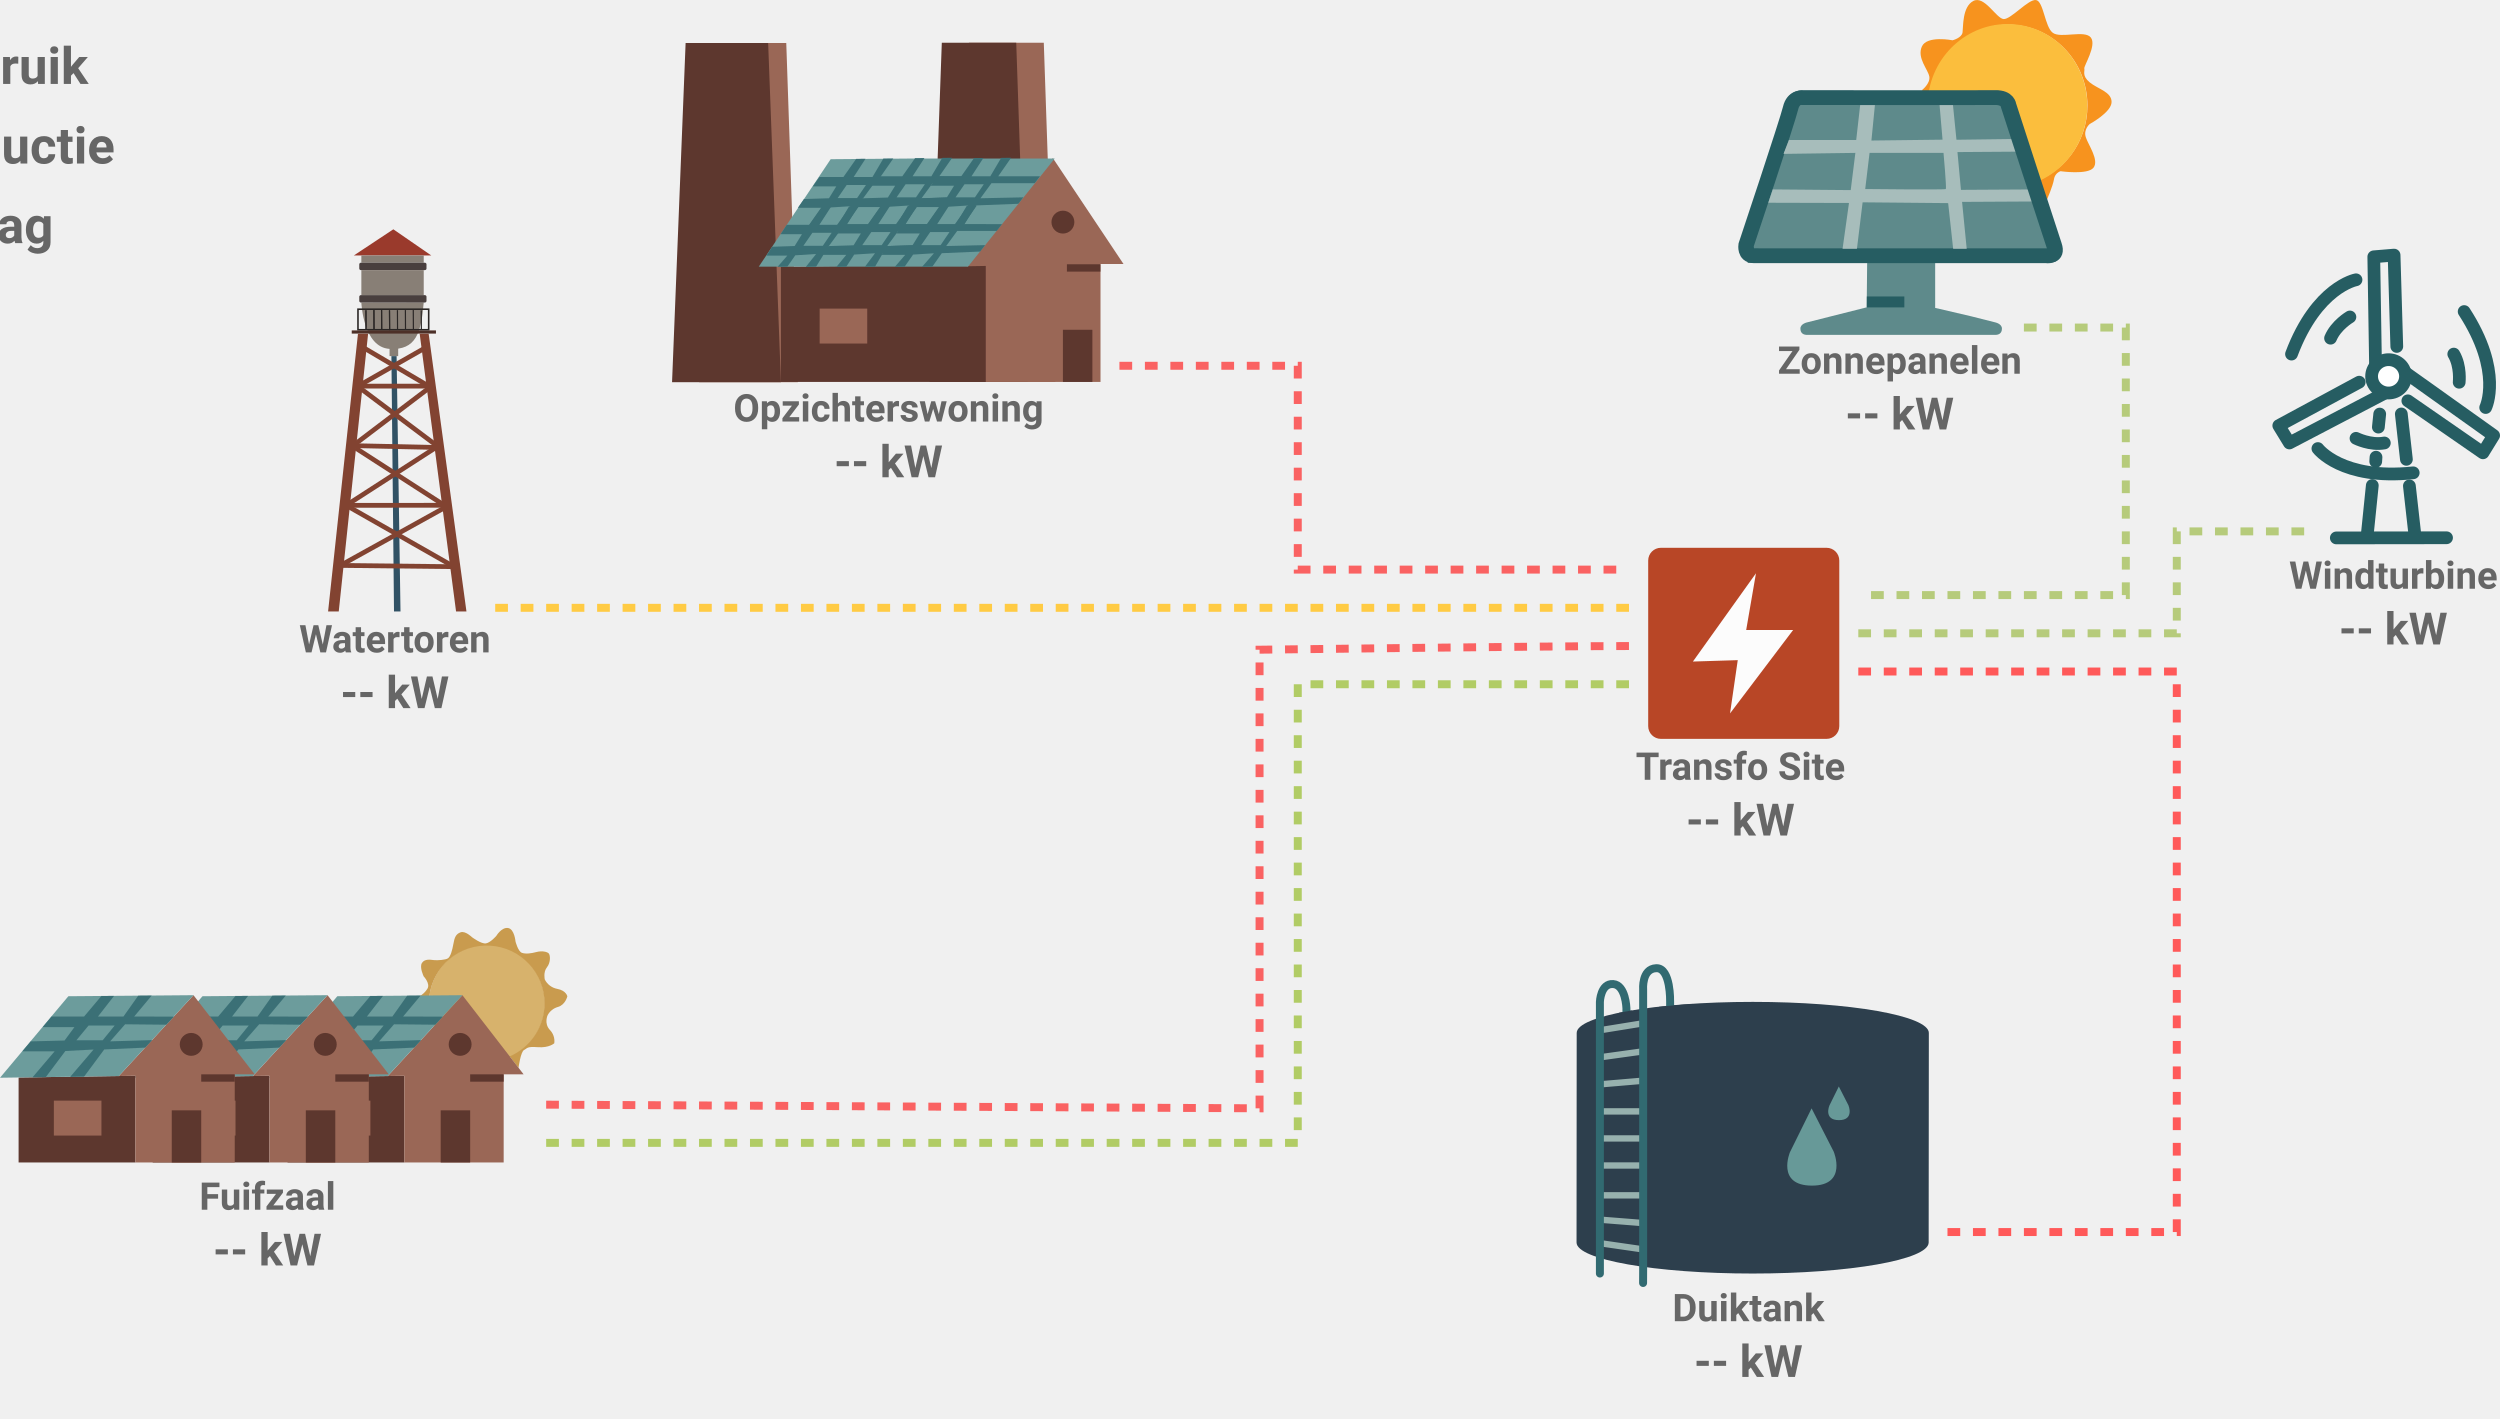
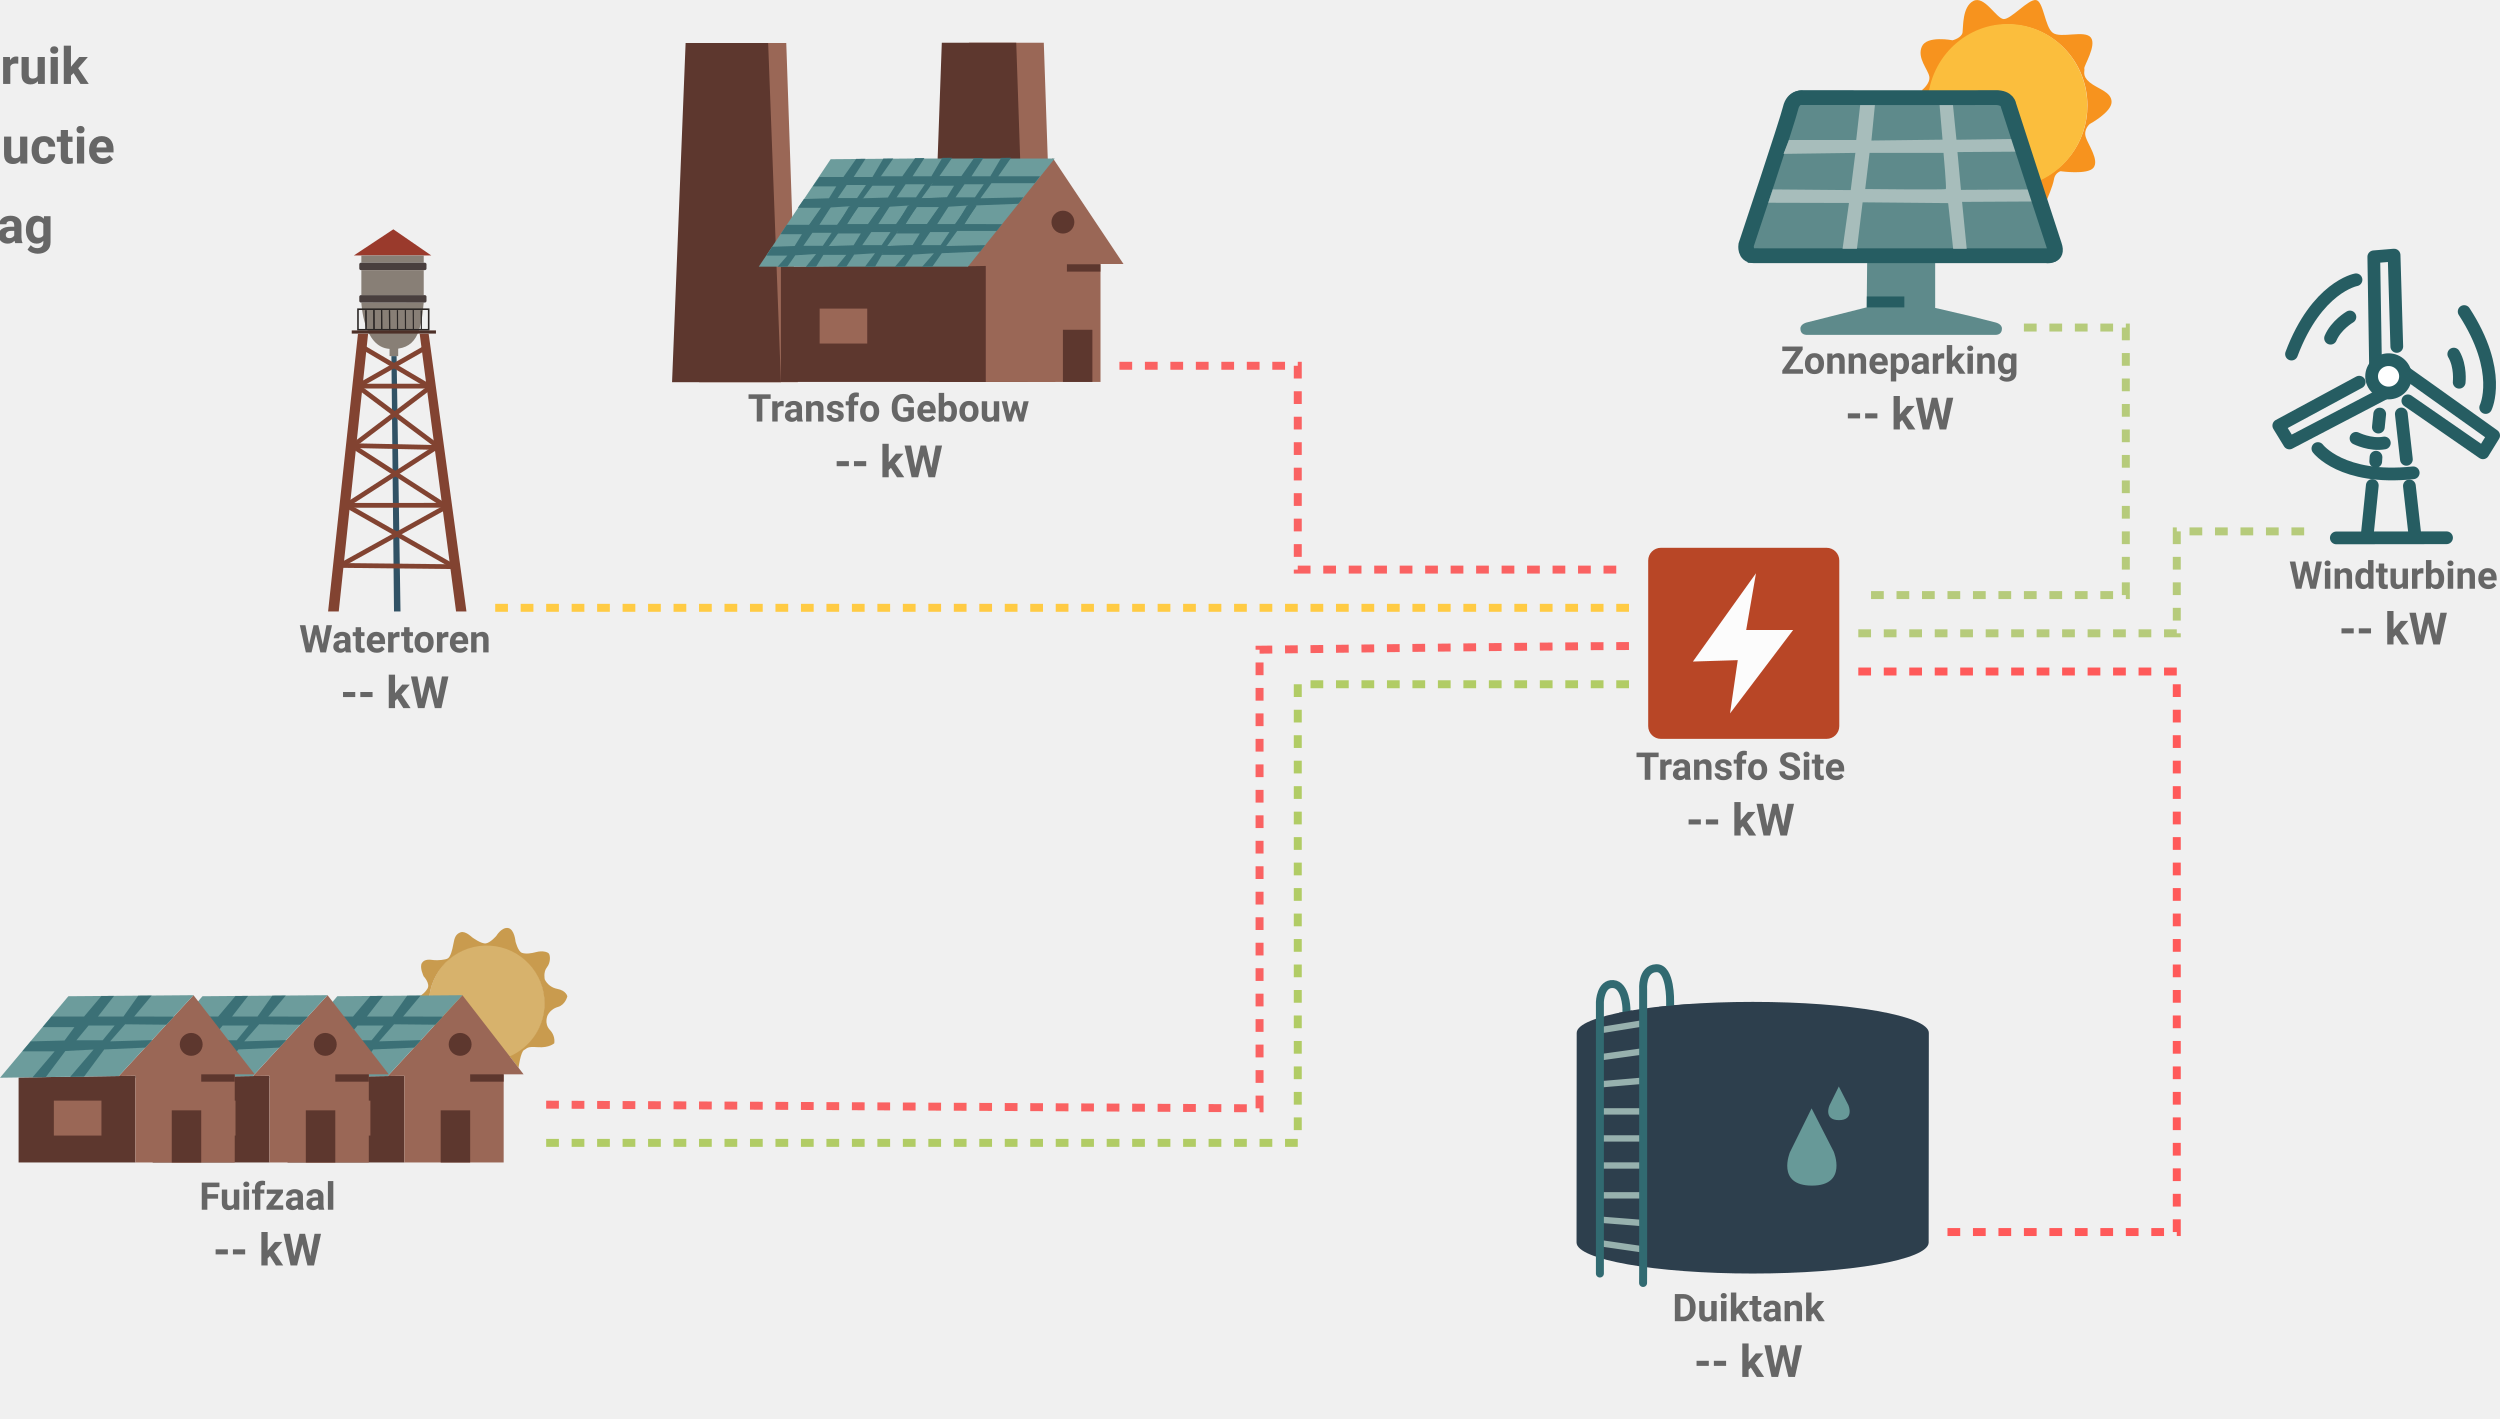
<svg xmlns="http://www.w3.org/2000/svg" id="PowerNet" width="1569.951" height="890.695" viewBox="0 0 1569.951 890.695">
  <g id="EnergieStroom" transform="translate(-177.024 -202.305)">
    <g id="Group_199" data-name="Group 199" transform="translate(-0.941 2.305)">
      <g id="Molen" transform="translate(1605 356.2)">
        <g id="Layer_1" data-name="Layer 1" transform="translate(40.129 103.762)">
          <path id="Path_29" data-name="Path 29" d="M85.49,142.273l.844-8.2" transform="translate(-59.084 -134.016)" fill="none" stroke="#265d62" stroke-linecap="round" stroke-miterlimit="10" stroke-width="8" />
          <path id="Path_30" data-name="Path 30" d="M76.52,222.5l3.07-29.975" transform="translate(-56.997 -147.614)" fill="none" stroke="#265d62" stroke-linecap="round" stroke-miterlimit="10" stroke-width="8" />
          <path id="Path_31" data-name="Path 31" d="M110.87,192.86l3.346,29.8" transform="translate(-64.987 -147.691)" fill="none" stroke="#265d62" stroke-linecap="round" stroke-miterlimit="10" stroke-width="8" />
          <path id="Path_32" data-name="Path 32" d="M104.27,134l3.192,28.494" transform="translate(-63.452 -134)" fill="none" stroke="#265d62" stroke-linecap="round" stroke-miterlimit="10" stroke-width="8" />
          <line id="Line_37" data-name="Line 37" x1="69.212" y2="0.092" transform="translate(0 77.745)" fill="none" stroke="#265d62" stroke-linecap="round" stroke-miterlimit="10" stroke-width="8" />
          <path id="Path_33" data-name="Path 33" d="M83.33,172.033l.169-2.663" transform="translate(-58.581 -142.227)" fill="none" stroke="#265d62" stroke-linecap="round" stroke-miterlimit="10" stroke-width="8" />
        </g>
        <g id="Layer_2" data-name="Layer 2" transform="translate(4 4)">
          <ellipse id="Ellipse_20" data-name="Ellipse 20" cx="10.644" cy="10.467" rx="10.644" ry="10.467" transform="translate(58.292 65.666)" fill="#fff" stroke="#265d62" stroke-miterlimit="10" stroke-width="8" />
          <path id="Path_34" data-name="Path 34" d="M70.28,115.012,10.669,146.168,4,135.263,54.487,107.99" transform="translate(-4 -28.188)" fill="none" stroke="#265d62" stroke-linecap="round" stroke-linejoin="round" stroke-width="8" />
          <path id="Path_35" data-name="Path 35" d="M36,162.3s15.049,20.021,59.857,15.241" transform="translate(-11.443 -40.821)" fill="none" stroke="#265d62" stroke-linecap="round" stroke-miterlimit="10" stroke-width="8" />
          <path id="Path_36" data-name="Path 36" d="M82.814,72.322,81.74,5.067,94.479,4l1.7,57.363" transform="translate(-22.082 -4)" fill="none" stroke="#265d62" stroke-linecap="round" stroke-linejoin="round" stroke-width="8" />
          <path id="Path_37" data-name="Path 37" d="M54.913,24.2s-24.649,4.451-40.5,46.658" transform="translate(-6.421 -8.699)" fill="none" stroke="#265d62" stroke-linecap="round" stroke-miterlimit="10" stroke-width="8" />
          <path id="Path_38" data-name="Path 38" d="M108.43,100.74l54.777,39.038-6.7,10.882L109.328,118" transform="translate(-28.29 -26.502)" fill="none" stroke="#265d62" stroke-linecap="round" stroke-linejoin="round" stroke-width="8" />
          <path id="Path_39" data-name="Path 39" d="M169.212,110.462S180.247,87.984,155.69,50.19" transform="translate(-39.283 -14.744)" fill="none" stroke="#265d62" stroke-linecap="round" stroke-miterlimit="10" stroke-width="8" />
          <path id="Path_40" data-name="Path 40" d="M67.19,153.93s9.032,4.543,17.788,2.924" transform="translate(-18.698 -38.874)" fill="none" stroke="#265d62" stroke-linecap="round" stroke-miterlimit="10" stroke-width="8" />
          <path id="Path_41" data-name="Path 41" d="M58.508,54.62s-8.733,5.1-12.148,13.337" transform="translate(-13.853 -15.774)" fill="none" stroke="#265d62" stroke-linecap="round" stroke-miterlimit="10" stroke-width="8" />
          <path id="Path_42" data-name="Path 42" d="M150.59,102.689s1.143-10.015-3.4-17.689" transform="translate(-37.306 -22.841)" fill="none" stroke="#265d62" stroke-linecap="round" stroke-miterlimit="10" stroke-width="8" />
        </g>
      </g>
      <g id="Group_120" data-name="Group 120">
        <g id="House" transform="translate(346.853 782.722)">
          <ellipse id="Ellipse_18" data-name="Ellipse 18" cx="36.434" cy="36.86" rx="36.434" ry="36.86" transform="translate(100.451 10.509)" fill="#d7b26c" />
          <path id="Path_24" data-name="Path 24" d="M78.642,47.408A36.308,36.308,0,0,0,6.3,42.973L0,43.036a13.649,13.649,0,0,0,5.112-4.82c1.945-3.261-2.363-7.75-2.363-7.75S-.071,24.646,1.693,22s5.2-2.024,7.4-1.756,7.482-.095,8.963-1.15,2.646-4.844,3.355-8.986S22.99,3.846,25.959,2.79s7.159,3.087,7.159,3.087,5.828,4.371,8.742,3.875,6.521-4.726,6.521-4.726S51.643-.486,55.7.089s4.726,8.459,4.726,8.459,1.575,6.3,4.056,7.144,5.812.354,9.16-.528,6.38-.189,7.522.756,1.5,5.734-.977,8.813S78.8,32.4,78.8,32.4a11.026,11.026,0,0,0,7.813,5.907c5.749,1.079,6.364,4.718,6.364,4.718s-1.237,5.324-5.907,6.647a10.514,10.514,0,0,0-6.435,5.112s-2.465,5.08,1.315,9.254a10.071,10.071,0,0,1,2.827,8.427s-3.15,3-10.31,2.473-6.521.7-8.664,1.764-3.5,11.223-3.5,11.223l-5.56-7.191a36.316,36.316,0,0,0,21.9-33.331Z" transform="translate(94.417 -0.047)" fill="#c99b4e" />
          <path id="Path_25" data-name="Path 25" d="M130,172.375h73.325V117.92L130,119.023Z" transform="translate(-118.32 -25.083)" fill="#5d372e" />
          <path id="Path_26" data-name="Path 26" d="M81.766,53.67,34.88,104.431l10.4-.158v54.455h62.4V103.375h12.515Z" transform="translate(39.729 -11.436)" fill="#9a6756" />
          <path id="Path_27" data-name="Path 27" d="M205.165,53.67l-46.886,50.761L83.67,105.518l42.924-51.186,51.69-.433Z" transform="translate(-83.67 -11.436)" fill="#6c9c9c" />
          <path id="Path_28" data-name="Path 28" d="M99.29,88.993l5.214-6.23,21.265-.559,6.191-8.388H112.01l5.608-6.687h20.43l10.837-12.861,7.963-.071L146.766,67.129h16l9.254-13.058L180.476,54,169.5,67.129l24.928.079L189.7,72.28l-25.912-.26L154.4,82.732l26.408-.788-4.348,4.726L150.7,87.812,138.04,104.887l-8.758.15,14.712-17.17-17.713.929-12.294,16.4-8.333.118,13.885-16.319ZM149.7,82.07l7.529-9.254h-16.39l-7.663,9.254Z" transform="translate(-85.231 -11.506)" fill="#3b7076" />
          <rect id="Rectangle_149" data-name="Rectangle 149" width="29.874" height="21.942" transform="translate(33.828 108.455)" fill="#9a6756" />
          <rect id="Rectangle_150" data-name="Rectangle 150" width="18.509" height="32.748" transform="translate(107.854 114.543)" fill="#5d372e" />
          <rect id="Rectangle_151" data-name="Rectangle 151" width="21.045" height="4.615" transform="translate(126.362 91.939)" fill="#5d372e" />
          <ellipse id="Ellipse_19" data-name="Ellipse 19" cx="7.191" cy="7.191" rx="7.191" ry="7.191" transform="translate(112.879 65.94)" fill="#5d372e" />
        </g>
        <g id="House-2" data-name="House" transform="translate(262.16 824.956)">
          <path id="Path_25-2" data-name="Path 25" d="M130,172.375h73.325V117.92L130,119.023Z" transform="translate(-118.32 -67.317)" fill="#5d372e" />
          <path id="Path_26-2" data-name="Path 26" d="M81.766,53.67,34.88,104.431l10.4-.158v54.455h62.4V103.375h12.515Z" transform="translate(39.729 -53.67)" fill="#9a6756" />
          <path id="Path_27-2" data-name="Path 27" d="M205.165,53.67l-46.886,50.761L83.67,105.518l42.924-51.186,51.69-.433Z" transform="translate(-83.67 -53.67)" fill="#6c9c9c" />
          <path id="Path_28-2" data-name="Path 28" d="M99.29,88.993l5.214-6.23,21.265-.559,6.191-8.388H112.01l5.608-6.687h20.43l10.837-12.861,7.963-.071L146.766,67.129h16l9.254-13.058L180.476,54,169.5,67.129l24.928.079L189.7,72.28l-25.912-.26L154.4,82.732l26.408-.788-4.348,4.726L150.7,87.812,138.04,104.887l-8.758.15,14.712-17.17-17.713.929-12.294,16.4-8.333.118,13.885-16.319ZM149.7,82.07l7.529-9.254h-16.39l-7.663,9.254Z" transform="translate(-85.231 -53.74)" fill="#3b7076" />
          <rect id="Rectangle_149-2" data-name="Rectangle 149" width="29.874" height="21.942" transform="translate(33.828 66.221)" fill="#9a6756" />
          <rect id="Rectangle_150-2" data-name="Rectangle 150" width="18.509" height="32.748" transform="translate(107.854 72.309)" fill="#5d372e" />
          <rect id="Rectangle_151-2" data-name="Rectangle 151" width="21.045" height="4.615" transform="translate(126.363 49.705)" fill="#5d372e" />
          <ellipse id="Ellipse_19-2" data-name="Ellipse 19" cx="7.191" cy="7.191" rx="7.191" ry="7.191" transform="translate(112.879 23.707)" fill="#5d372e" />
        </g>
        <g id="House-3" data-name="House" transform="translate(177.965 824.956)">
          <path id="Path_25-3" data-name="Path 25" d="M130,172.375h73.325V117.92L130,119.023Z" transform="translate(-118.32 -67.317)" fill="#5d372e" />
          <path id="Path_26-3" data-name="Path 26" d="M81.766,53.67,34.88,104.431l10.4-.158v54.455h62.4V103.375h12.515Z" transform="translate(39.729 -53.67)" fill="#9a6756" />
          <path id="Path_27-3" data-name="Path 27" d="M205.165,53.67l-46.886,50.761L83.67,105.518l42.924-51.186,51.69-.433Z" transform="translate(-83.67 -53.67)" fill="#6c9c9c" />
          <path id="Path_28-3" data-name="Path 28" d="M99.29,88.993l5.214-6.23,21.265-.559,6.191-8.388H112.01l5.608-6.687h20.43l10.837-12.861,7.963-.071L146.766,67.129h16l9.254-13.058L180.476,54,169.5,67.129l24.928.079L189.7,72.28l-25.912-.26L154.4,82.732l26.408-.788-4.348,4.726L150.7,87.812,138.04,104.887l-8.758.15,14.712-17.17-17.713.929-12.294,16.4-8.333.118,13.885-16.319ZM149.7,82.07l7.529-9.254h-16.39l-7.663,9.254Z" transform="translate(-85.231 -53.74)" fill="#3b7076" />
          <rect id="Rectangle_149-3" data-name="Rectangle 149" width="29.874" height="21.942" transform="translate(33.827 66.221)" fill="#9a6756" />
          <rect id="Rectangle_150-3" data-name="Rectangle 150" width="18.509" height="32.748" transform="translate(107.854 72.309)" fill="#5d372e" />
          <rect id="Rectangle_151-3" data-name="Rectangle 151" width="21.045" height="4.615" transform="translate(126.362 49.705)" fill="#5d372e" />
          <ellipse id="Ellipse_19-3" data-name="Ellipse 19" cx="7.191" cy="7.191" rx="7.191" ry="7.191" transform="translate(112.879 23.707)" fill="#5d372e" />
        </g>
      </g>
      <g id="House-4" data-name="House" transform="translate(656.689 299.312)">
        <path id="Path_50" data-name="Path 50" d="M7.723,0h47L62,213H0Z" transform="translate(-39.689 -72.312)" fill="#9a6756" />
        <path id="Path_53" data-name="Path 53" d="M7.723,0h47L62,213H0Z" transform="translate(122.035 -72.482)" fill="#9a6756" />
        <path id="Path_51" data-name="Path 51" d="M8.517,0H60.347l8.022,213H0Z" transform="translate(-56.689 -72.312)" fill="#5d372e" />
        <path id="Path_52" data-name="Path 52" d="M7.679,0H54.413l7.233,213H0Z" transform="translate(105.035 -72.482)" fill="#5d372e" />
        <path id="Path_25-4" data-name="Path 25" d="M130,191.8H259.451V117.92L130,119.416Z" transform="translate(-118.32 -51.27)" fill="#5d372e" />
        <path id="Path_26-4" data-name="Path 26" d="M89.017,53.67l-54.137,67.9,12-.211V194.2h72.053V120.159h14.451Z" transform="translate(93.443 -53.67)" fill="#9a6756" />
        <path id="Path_27-4" data-name="Path 27" d="M267.637,53.9l-54.525,67.919H81.774l45.144-67.482,52.063-.437Z" transform="translate(-84.002 -53.67)" fill="#6c9c9c" />
        <path id="Path_28-4" data-name="Path 28" d="M99.29,84.964l3.848-5.513,15.695-.495,4.569-7.422H108.678l4.139-5.917H127.9l8-11.381,5.877-.063-7.44,11.444h11.806l6.83-11.555L159.209,54l-8.1,11.618,18.4.07-3.488,4.488-19.124-.23-6.929,9.478,19.491-.7-3.209,4.182-19.014,1.011-9.341,15.109-6.464.132,10.858-15.193-13.073.822L110.137,99.3l-6.15.1,10.248-14.44Zm37.2-6.126,5.557-8.189h-12.1L124.3,78.838Z" transform="translate(-76.979 -53.772)" fill="#3b7076" />
        <path id="Path_49" data-name="Path 49" d="M101.136,84.964l3.541-5.541,14.156-.467,4.569-7.422H109.95l3.892-5.917H127.9l8-11.381,5.877-.063-7.44,11.444h11.806l6.83-11.555L159.209,54l-8.1,11.618,18.4.07-3.488,4.488-19.124-.23-6.929,9.478,19.491-.7-3.209,4.182-19.014,1.011-4.947,8.007-6.464.132,6.464-8.091-13.073.822-4.976,7.136-6.15.1,6.15-7.066Zm35.356-6.126,5.557-8.189h-12.1L124.3,78.838Z" transform="translate(-98.518 -23.772)" fill="#3b7076" />
        <path id="Path_45" data-name="Path 45" d="M99.29,84.964l3.848-5.513,15.695-.495,4.569-7.422H108.678l4.139-5.917H127.9l8-11.381,5.877-.063-7.44,11.444h11.806l6.83-11.555L159.209,54l-8.1,11.618,18.4.07-3.488,4.488-19.124-.23-6.929,9.478,19.491-.7-3.209,4.182-19.014,1.011-9.341,15.109-6.464.132,10.858-15.193-13.073.822L110.137,99.3l-6.15.1,10.248-14.44Zm37.2-6.126,5.557-8.189h-12.1L124.3,78.838Z" transform="translate(-39.979 -54.229)" fill="#3b7076" />
        <path id="Path_48" data-name="Path 48" d="M99.29,84.964l3.848-5.513,15.695-.495,4.569-7.422H108.678l4.139-5.917H127.9l8-11.381,5.877-.063-7.44,11.444h11.806l6.83-11.555L159.209,54l-8.1,11.618,18.4.07-3.488,4.488-19.124-.23-6.929,9.478,19.491-.7-3.209,4.182-19.014,1.011-4.947,8.474h-6.3l6.3-8.425-13.073.822-4.976,7.6-6.15.1,6.15-7.533Zm37.2-6.126,5.557-8.189h-12.1L124.3,78.838Z" transform="translate(-61.519 -24.229)" fill="#3b7076" />
        <path id="Path_46" data-name="Path 46" d="M99.29,84.964l3.848-5.513,15.695-.495,4.569-7.422H108.678l4.139-5.917H127.9l8-11.381,5.877-.063-7.44,11.444h11.806l6.83-11.555L159.209,54l-8.1,11.618h26.307l-3.364,4.328H146.892l-6.929,9.478,26.94-.585-3.141,4.051-26.531,1.03-9.341,15.109-6.464.132,10.858-15.193-13.073.822L110.137,99.3l-6.15.1,10.248-14.44Zm37.2-6.126,5.557-8.189h-12.1L124.3,78.838Z" transform="translate(-2.979 -54.229)" fill="#3b7076" />
        <path id="Path_47" data-name="Path 47" d="M99.29,84.964l3.848-5.513,15.695-.495,4.569-7.422H108.678l4.139-5.917H127.9l8-11.381,5.877-.063-7.44,11.444h11.806l6.83-11.555L159.209,54l-8.1,11.618,23.966.051-3.357,4.277H146.892l-6.929,9.478,24.5-.585-3.141,4.051-24.1,1.03L131.3,92.347l-6.464.132,7.452-8.512-13.073.822-5.316,7.585-6.15.1,6.49-7.515Zm37.2-6.126,5.557-8.189h-12.1L124.3,78.838Z" transform="translate(-24.519 -24.229)" fill="#3b7076" />
        <rect id="Rectangle_149-4" data-name="Rectangle 149" width="29.874" height="21.942" transform="translate(36.004 94.485)" fill="#9a6756" />
        <rect id="Rectangle_150-4" data-name="Rectangle 150" width="18.509" height="32.748" transform="translate(188.762 107.783)" fill="#5d372e" />
        <rect id="Rectangle_151-4" data-name="Rectangle 151" width="21.045" height="4.615" transform="translate(191.271 66.65)" fill="#5d372e" />
        <ellipse id="Ellipse_19-4" data-name="Ellipse 19" cx="7.191" cy="7.191" rx="7.191" ry="7.191" transform="translate(181.572 32.983)" fill="#5d372e" />
      </g>
      <g id="WaterToren" transform="translate(307.56 344)">
        <path id="Path_55" data-name="Path 55" d="M136.5,45.9c-1.58,19.13-4.84,30.17-21.46,29.19S97.32,45.98,97.32,45.98l39.17-.08Z" fill="#887f76" />
        <rect id="Rectangle_154" data-name="Rectangle 154" width="44.4" height="12.9" transform="translate(95.21 50.17)" fill="none" stroke="#2a2625" stroke-miterlimit="10" stroke-width="1" />
        <line id="Line_41" data-name="Line 41" x2="0.08" y2="12.32" transform="translate(100.21 50.74)" fill="none" stroke="#2a2625" stroke-miterlimit="10" stroke-width="0.75" />
        <line id="Line_42" data-name="Line 42" x2="0.08" y2="12.32" transform="translate(100.21 50.87)" fill="none" stroke="#2a2625" stroke-miterlimit="10" stroke-width="0.75" />
        <line id="Line_43" data-name="Line 43" x2="0.08" y2="12.32" transform="translate(105.21 50.45)" fill="none" stroke="#2a2625" stroke-miterlimit="10" stroke-width="0.75" />
        <line id="Line_44" data-name="Line 44" x2="0.08" y2="12.32" transform="translate(105.21 50.77)" fill="none" stroke="#2a2625" stroke-miterlimit="10" stroke-width="0.75" />
        <line id="Line_45" data-name="Line 45" x2="0.08" y2="12.32" transform="translate(110.03 50.45)" fill="none" stroke="#2a2625" stroke-miterlimit="10" stroke-width="0.75" />
        <line id="Line_46" data-name="Line 46" x2="0.08" y2="12.33" transform="translate(110.03 50.8)" fill="none" stroke="#2a2625" stroke-miterlimit="10" stroke-width="0.75" />
        <line id="Line_47" data-name="Line 47" x2="0.09" y2="12.33" transform="translate(115 51.1)" fill="none" stroke="#2a2625" stroke-miterlimit="10" stroke-width="0.75" />
        <line id="Line_48" data-name="Line 48" x2="0.09" y2="12.32" transform="translate(115 50.77)" fill="none" stroke="#2a2625" stroke-miterlimit="10" stroke-width="0.75" />
        <line id="Line_49" data-name="Line 49" x2="0.08" y2="12.32" transform="translate(119.98 50.74)" fill="none" stroke="#2a2625" stroke-miterlimit="10" stroke-width="0.75" />
        <line id="Line_50" data-name="Line 50" x2="0.08" y2="12.33" transform="translate(124.98 50.7)" fill="none" stroke="#2a2625" stroke-miterlimit="10" stroke-width="0.75" />
        <line id="Line_51" data-name="Line 51" x2="0.08" y2="12.32" transform="translate(129.93 50.67)" fill="none" stroke="#2a2625" stroke-miterlimit="10" stroke-width="0.75" />
        <line id="Line_52" data-name="Line 52" x2="0.09" y2="12.32" transform="translate(134.93 50.87)" fill="none" stroke="#2a2625" stroke-miterlimit="10" stroke-width="0.75" />
        <line id="Line_53" data-name="Line 53" x2="52.89" transform="translate(91.29 64.49)" fill="none" stroke="#4d3028" stroke-miterlimit="10" stroke-width="2" />
        <path id="Path_56" data-name="Path 56" d="M92.6,16.43h48.64L117.41,0Z" fill="#9a3a2c" />
        <rect id="Rectangle_155" data-name="Rectangle 155" width="39.17" height="4.57" transform="translate(97.33 16.43)" fill="#887f76" />
        <rect id="Rectangle_156" data-name="Rectangle 156" width="42.22" height="4.62" rx="1" transform="translate(96.02 21)" fill="#493f3e" />
        <rect id="Rectangle_157" data-name="Rectangle 157" width="39.17" height="15.72" transform="translate(97.33 25.63)" fill="#887f76" />
        <rect id="Rectangle_158" data-name="Rectangle 158" width="42.22" height="4.62" rx="1" transform="translate(96.02 41.35)" fill="#493f3e" />
        <rect id="Rectangle_159" data-name="Rectangle 159" width="5.42" height="5.42" transform="translate(115.04 74.21)" fill="#887f76" />
        <path id="Path_57" data-name="Path 57" d="M119.46,79.64,121.91,240h-4.08L116.2,79.64Z" fill="#315265" />
        <path id="Path_58" data-name="Path 58" d="M95.21,65.57,76.44,240h6.69L101.57,65.57Z" fill="#824331" />
        <path id="Path_59" data-name="Path 59" d="M133.95,65.57,156.8,240h6.53L139.6,65.57Z" fill="#824331" />
        <line id="Line_54" data-name="Line 54" x2="42.66" y2="25.14" transform="translate(98.47 74.21)" fill="none" stroke="#824331" stroke-miterlimit="10" stroke-width="3" />
        <line id="Line_55" data-name="Line 55" y1="22.13" x2="38.85" transform="translate(97.33 75.15)" fill="none" stroke="#824331" stroke-miterlimit="10" stroke-width="3" />
        <line id="Line_56" data-name="Line 56" x2="43.91" transform="translate(96.57 98.48)" fill="none" stroke="#824331" stroke-miterlimit="10" stroke-width="3" />
        <line id="Line_57" data-name="Line 57" y1="0.05" x2="61.62" transform="translate(87.81 173.3)" fill="none" stroke="#824331" stroke-miterlimit="10" stroke-width="3" />
        <line id="Line_58" data-name="Line 58" y1="36.35" x2="56.37" transform="translate(87.81 137)" fill="none" stroke="#824331" stroke-miterlimit="10" stroke-width="3" />
        <line id="Line_59" data-name="Line 59" x2="55.71" y2="35.93" transform="translate(93.72 137.37)" fill="none" stroke="#824331" stroke-miterlimit="10" stroke-width="3" />
        <line id="Line_60" data-name="Line 60" x2="52.89" y2="1.16" transform="translate(91.29 135.84)" fill="none" stroke="#824331" stroke-miterlimit="10" stroke-width="3" />
        <line id="Line_61" data-name="Line 61" y1="35.48" x2="46.79" transform="translate(92.6 100)" fill="none" stroke="#824331" stroke-miterlimit="10" stroke-width="3" />
        <line id="Line_62" data-name="Line 62" x2="49.31" y2="37" transform="translate(94.87 98.48)" fill="none" stroke="#824331" stroke-miterlimit="10" stroke-width="3" />
        <line id="Line_63" data-name="Line 63" x2="73.9" y2="0.82" transform="translate(81.59 211.05)" fill="none" stroke="#824331" stroke-miterlimit="10" stroke-width="3" />
        <line id="Line_64" data-name="Line 64" y1="36.3" x2="65.5" transform="translate(84.33 174.7)" fill="none" stroke="#824331" stroke-miterlimit="10" stroke-width="3" />
        <line id="Line_65" data-name="Line 65" x2="67.68" y2="38.52" transform="translate(87.81 173.35)" fill="none" stroke="#824331" stroke-miterlimit="10" stroke-width="3" />
      </g>
      <g id="Solar_Panel" data-name="Solar Panel" transform="translate(1269.38 195.8)">
        <path id="Path_60" data-name="Path 60" d="M161.46,206.62l-14.92-3.77-22.71-5.29v-29.3H81.13l-.3,28.94-22.41,5.65L43.5,206.62s-4.3.86-4.3,3.93,2.13,4.03,4.39,3.94H161.37c2.26.09,4.39-.86,4.39-3.94s-4.3-3.93-4.3-3.93Z" fill="#5e8a8b" />
        <path id="Path_61" data-name="Path 61" d="M220.87,82.08s13.75-7.41,13.75-13.83-8.68-8.15-13.75-12.34-2.89-7.16-3.38-8.64,7.96-14.57,4.1-19.5-18.82.74-23.88-2.96-5.79-20-10.61-20.59-15.68,12.2-20.26,11.95S154.78,1.11,147.78,4.81s-6.27,16.29-6.75,19.75-6.27,4.94-6.27,4.94-16.16-3.21-19.3,3.95,3.86,14.32,4.68,18.76-4.68,8.64-4.68,8.64l4.95,4.31c2.61-25.57,23.72-45.5,49.39-45.5,27.43,0,49.67,22.76,49.67,50.83,0,23.44-15.52,43.12-36.6,49l11.28,9.81s3.56-8.21,4.28-12.42a6.333,6.333,0,0,1,4.1-5.17s17.13,2.47,20.75-2.22-3.14-14.07-4.82-19.01,2.41-8.39,2.41-8.39Z" fill="#f7931e" />
        <ellipse id="Ellipse_21" data-name="Ellipse 21" cx="51.38" cy="50.16" rx="51.38" ry="50.16" transform="translate(116.487 119.408) rotate(-87.06)" fill="#fbbe3d" />
        <path id="Path_62" data-name="Path 62" d="M10.59,164.69H194.04s7.6,1.45,4.88-6.51-28.58-87.74-28.58-87.74-.36-5.25-8.5-5.07-120.67,0-120.67,0-5.97-1.09-7.78,6.69S5.52,157.81,5.52,157.81s-1.09,6.87,5.07,6.87Z" fill="#5e8a8b" stroke="#265d62" stroke-miterlimit="10" stroke-width="9" />
        <path id="Path_63" data-name="Path 63" d="M183.08,123.17l-43.06.26L137.83,99.7l37.13-.26-2.33-7.94-35.43.47-2.31-23.01-8.38.22,1.95,22.73-44.66.54,2.29-23.23-9.29.38L74.25,92.11H32.01l-3.48,8.73,45.19-.63L70.8,123.58l-48.97-.43-2.81,8.37,50.69.14L65.5,161.73l9.02.2,3.75-30.68,53.72.5,3.28,30.02h8.5l-3.04-30.79,44.12-.25-1.77-7.57Zm-52.55-.26c-.55.58-50.63,0-50.63,0l2.73-22.71h46.44S131.07,122.33,130.53,122.91Z" fill="#a7bdbb" />
        <rect id="Rectangle_160" data-name="Rectangle 160" width="23.55" height="6.87" transform="translate(80.92 190.38)" fill="#265d62" />
        <path id="Path_64" data-name="Path 64" d="M9.83,164.94H193.28s7.6,1.45,4.88-6.51-28.58-87.74-28.58-87.74-.36-5.25-8.5-5.07-120.67,0-120.67,0-5.97-1.09-7.78,6.69S4.76,158.07,4.76,158.07,3.67,164.94,9.83,164.94Z" fill="none" stroke="#265d62" stroke-miterlimit="10" stroke-width="9" />
      </g>
      <g id="Duiktank" transform="translate(1156.24 790.265)">
        <path id="Path_65" data-name="Path 65" d="M233,58.4c0-10.77-49.5-19.5-110.57-19.5S11.86,47.64,11.86,58.4c0,.54-.1,131.35-.1,131.59,0,10.77,49.5,19.5,110.57,19.5s110.32-8.69,110.56-19.42c0,0,.11-131.13.11-131.67Z" fill="#2d3f4d" />
        <path id="Path_66" data-name="Path 66" d="M170.55,103.99l5.91-11.97,6.06,11.85s3.89,9.29-5.97,9.29S170.55,103.99,170.55,103.99Z" fill="#679998" />
        <path id="Path_67" data-name="Path 67" d="M145.8,133.25l13.57-27.48,13.9,27.2s8.93,21.32-13.71,21.31-13.76-21.04-13.76-21.04Z" fill="#679998" />
        <line id="Line_66" data-name="Line 66" y1="4.36" x2="26.93" transform="translate(26.42 52.37)" fill="none" stroke="#97b1ae" stroke-linecap="round" stroke-miterlimit="10" stroke-width="4" />
        <line id="Line_67" data-name="Line 67" x2="24.53" y2="3.55" transform="translate(28 190.64)" fill="none" stroke="#97b1ae" stroke-linecap="round" stroke-miterlimit="10" stroke-width="4" />
        <line id="Line_68" data-name="Line 68" x2="26.29" y2="2.08" transform="translate(27.26 175.72)" fill="none" stroke="#97b1ae" stroke-linecap="round" stroke-miterlimit="10" stroke-width="4" />
        <line id="Line_69" data-name="Line 69" x2="25.46" transform="translate(27.34 160.39)" fill="none" stroke="#97b1ae" stroke-linecap="round" stroke-miterlimit="10" stroke-width="4" />
        <line id="Line_70" data-name="Line 70" x2="27.13" transform="translate(26.42 141.65)" fill="none" stroke="#97b1ae" stroke-linecap="round" stroke-miterlimit="10" stroke-width="4" />
        <line id="Line_71" data-name="Line 71" x2="27.13" transform="translate(26.42 124.66)" fill="none" stroke="#97b1ae" stroke-linecap="round" stroke-miterlimit="10" stroke-width="4" />
        <line id="Line_72" data-name="Line 72" x2="26.38" transform="translate(26.42 107.68)" fill="none" stroke="#97b1ae" stroke-linecap="round" stroke-miterlimit="10" stroke-width="4" />
        <line id="Line_73" data-name="Line 73" y1="2.31" x2="27.13" transform="translate(26.42 88.39)" fill="none" stroke="#97b1ae" stroke-linecap="round" stroke-miterlimit="10" stroke-width="4" />
        <line id="Line_74" data-name="Line 74" y1="3.76" x2="27.13" transform="translate(26.42 69.96)" fill="none" stroke="#97b1ae" stroke-linecap="round" stroke-miterlimit="10" stroke-width="4" />
        <path id="Path_68" data-name="Path 68" d="M26.43,209.49V38.91s.41-11.76,8.32-11.21,8.33,15.13,8.33,15.13v3.43" fill="none" stroke="#316a71" stroke-linecap="round" stroke-miterlimit="10" stroke-width="5" />
        <path id="Path_69" data-name="Path 69" d="M53.55,215.43l.04-7.93V31.15S52.53,18.13,61.8,17.74s8.73,21.17,8.73,21.17c-.05,3.72,0,9.85,0,9.85" fill="none" stroke="#316a71" stroke-linecap="round" stroke-miterlimit="10" stroke-width="5" />
        <path id="Path_70" data-name="Path 70" d="M84.58,40.18c-7.4.48-14.43,1.09-21,1.82V58.99h21V40.17Z" fill="#2d3f4d" />
        <path id="Path_71" data-name="Path 71" d="M46.45,49.52V44.23c-2.85.48-5.56.99-8.1,1.52v3.77h8.1Z" fill="#2d3f4d" />
      </g>
      <path id="Path_127" class="path_usage" data-name="Path 127" d="M520.941,893.7l448,2.3V608s186-2.3,232-2.3" fill="none" stroke="#fa6262" stroke-width="5" stroke-dasharray="8" />
      <path id="Path_128" class="path_production" data-name="Path 128" d="M520.941,917.7h472v-288h208" fill="none" stroke="#b1cc65" stroke-width="5" stroke-dasharray="8" />
      <path id="Path_129" class="path_usage" data-name="Path 129" d="M488.941,581.7h712" fill="none" stroke="#ffcb44" stroke-width="5" stroke-dasharray="8" />
      <path id="Path_130" class="path_usage" data-name="Path 130" d="M880.941,429.7h112v128h208" fill="none" stroke="#fa6262" stroke-width="5" stroke-dasharray="8" />
      <path id="Path_131" class="path_production" data-name="Path 131" d="M1448.941,405.7h64v168h-168" fill="none" stroke="#b6cb7b" stroke-width="5" stroke-dasharray="8" />
      <path id="Path_132" class="path_production" data-name="Path 132" d="M1624.941,533.7h-80v64h-200" fill="none" stroke="#b6cb7b" stroke-width="5" stroke-dasharray="8" />
      <path id="Path_133" class="path_usage" data-name="Path 133" d="M1400.941,973.7h144v-352h-200" fill="none" stroke="#ff5959" stroke-width="5" stroke-dasharray="8" />
      <g>
        <rect id="Rectangle_230" data-name="Rectangle 230" width="120" height="120" transform="translate(1213 544)" rx="8" fill="#b84626" />
        <path id="Path_134" data-name="Path 134" d="M56.793,95.512H86.261L46.654,147.87,51.5,114.427l-28.156.878,39.6-55.435Z" transform="translate(1217.739 500.13)" fill="#fcfcfc" />
      </g>
    </g>
    <text id="Opzichterswoning_En_Kantoorgebouwen_powertitle" text-anchor="middle" y="27" transform="translate(735 440)" fill="#666" font-size="24" font-family="Roboto-Bold, Roboto" font-weight="700">
-         Opzichterswoning
+         Transfo Gebouw
    </text>
    <text id="Opzichterswoning_En_Kantoorgebouwen_powertext" data-name="-- kW" text-anchor="middle" y="27" transform="translate(735 475)" fill="#666" font-size="28" font-family="Roboto-Bold, Roboto" font-weight="700">
      -- kW
    </text>
    <text id="Waterkot_powertitle" text-anchor="middle" y="27" transform="translate(425 585)" fill="#666" font-size="24" font-family="Roboto-Bold, Roboto" font-weight="700">
      Watertoren
    </text>
    <text id="Waterkot_powertext" data-name="-- kW" text-anchor="middle" y="27" transform="translate(425 620)" fill="#666" font-size="28" font-family="Roboto-Bold, Roboto" font-weight="700">
      -- kW
    </text>
    <text id="windmolen_powertitle" text-anchor="middle" y="27" transform="translate(1680 545)" fill="#666" font-size="24" font-family="Roboto-Bold, Roboto" font-weight="700">
      Windturbine
    </text>
    <text id="windmolen_powertext" data-name="-- kW" text-anchor="middle" y="27" transform="translate(1680 580)" fill="#666" font-size="28" font-family="Roboto-Bold, Roboto" font-weight="700">
      -- kW
    </text>
    <text id="zonnepanelen_powertitle" text-anchor="middle" y="27" transform="translate(1370 410)" fill="#666" font-size="24" font-family="Roboto-Bold, Roboto" font-weight="700">
-       Zonnepanelen
+       Zonneparking
    </text>
    <text id="zonnepanelen_powertext" data-name="-- kW" text-anchor="middle" y="27" transform="translate(1370 445)" fill="#666" font-size="28" font-family="Roboto-Bold, Roboto" font-weight="700">
      -- kW
    </text>
    <text id="Duiktank_powertitle" text-anchor="middle" y="27" transform="translate(1275 1005)" fill="#666" font-size="24" font-family="Roboto-Bold, Roboto" font-weight="700">
      Duiktank
    </text>
    <text id="Duiktank_powertext" data-name="-- kW" text-anchor="middle" y="27" transform="translate(1275 1040)" fill="#666" font-size="28" font-family="Roboto-Bold, Roboto" font-weight="700">
      -- kW
    </text>
    <text id="Fuifzaal_powertitle" text-anchor="middle" y="27" transform="translate(345 935)" fill="#666" font-size="24" font-family="Roboto-Bold, Roboto" font-weight="700">
      Fuifzaal
    </text>
    <text id="Fuifzaal_powertext" data-name="-- kW" text-anchor="middle" y="27" transform="translate(345 970)" fill="#666" font-size="28" font-family="Roboto-Bold, Roboto" font-weight="700">
      -- kW
    </text>
    <text id="Transfo_powertitle" text-anchor="middle" y="37" transform="translate(1270 655)" fill="#666" font-size="24" font-family="Roboto-Bold, Roboto" font-weight="700">
      Transfo Site
    </text>
    <text id="Transfo_powertext" data-name="-- kW" text-anchor="middle" y="37" transform="translate(1270 690)" fill="#666" font-size="28" font-family="Roboto-Bold, Roboto" font-weight="700">
      -- kW
    </text>
    <g>
      <g>
        <rect id="Legende_Verbruik" data-name="Verbruik" width="40" height="40" fill="#fa6262" transform="translate(60 225)" rx="8" />
        <text id="Legende_Verbruik_Text" text-anchor="left" y="30" transform="translate(110 225)" fill="#666" font-size="32" font-family="Roboto-Bold, Roboto" font-weight="700">
          Verbruik
        </text>
      </g>
      <g>
        <rect id="Legende_Verbruik" data-name="Verbruik" width="40" height="40" fill="#b1cc65" transform="translate(60 275)" rx="8" />
        <text id="Legende_Verbruik_Text" text-anchor="left" y="30" transform="translate(110 275)" fill="#666" font-size="32" font-family="Roboto-Bold, Roboto" font-weight="700">
          Productie
        </text>
      </g>
      <g>
        <rect id="Legende_Verbruik" data-name="Verbruik" width="40" height="40" fill="#ffcb44" transform="translate(60 325)" rx="8" />
        <text id="Legende_Verbruik_Text" text-anchor="left" y="30" transform="translate(110 325)" fill="#666" font-size="32" font-family="Roboto-Bold, Roboto" font-weight="700">
          Opslag
        </text>
      </g>
    </g>
  </g>
</svg>
